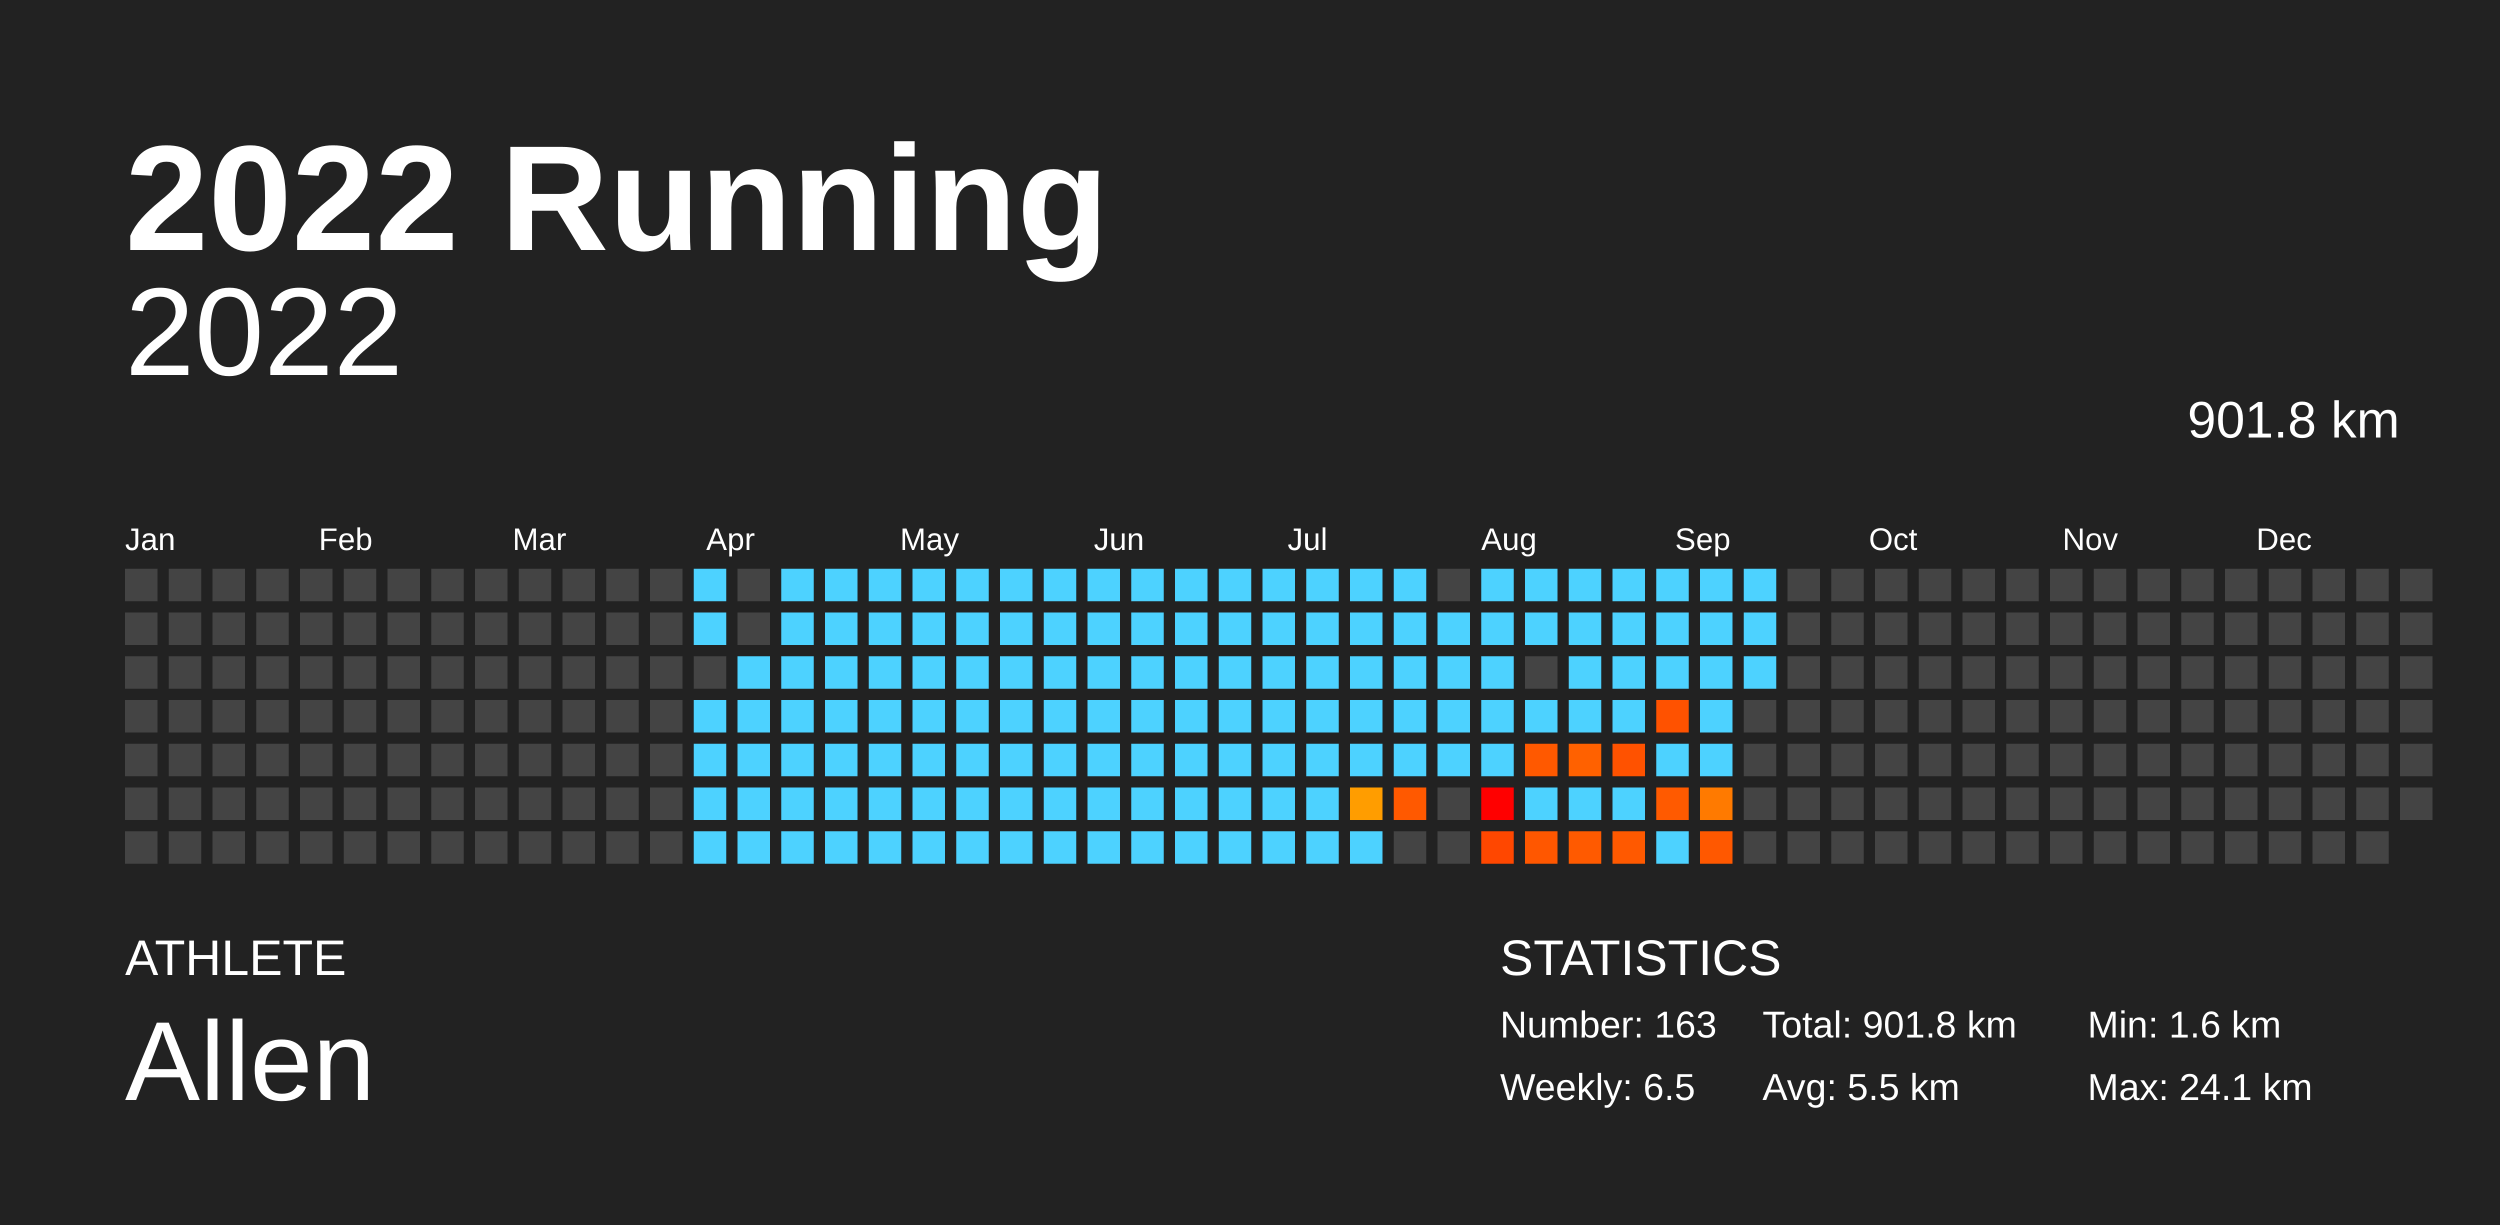
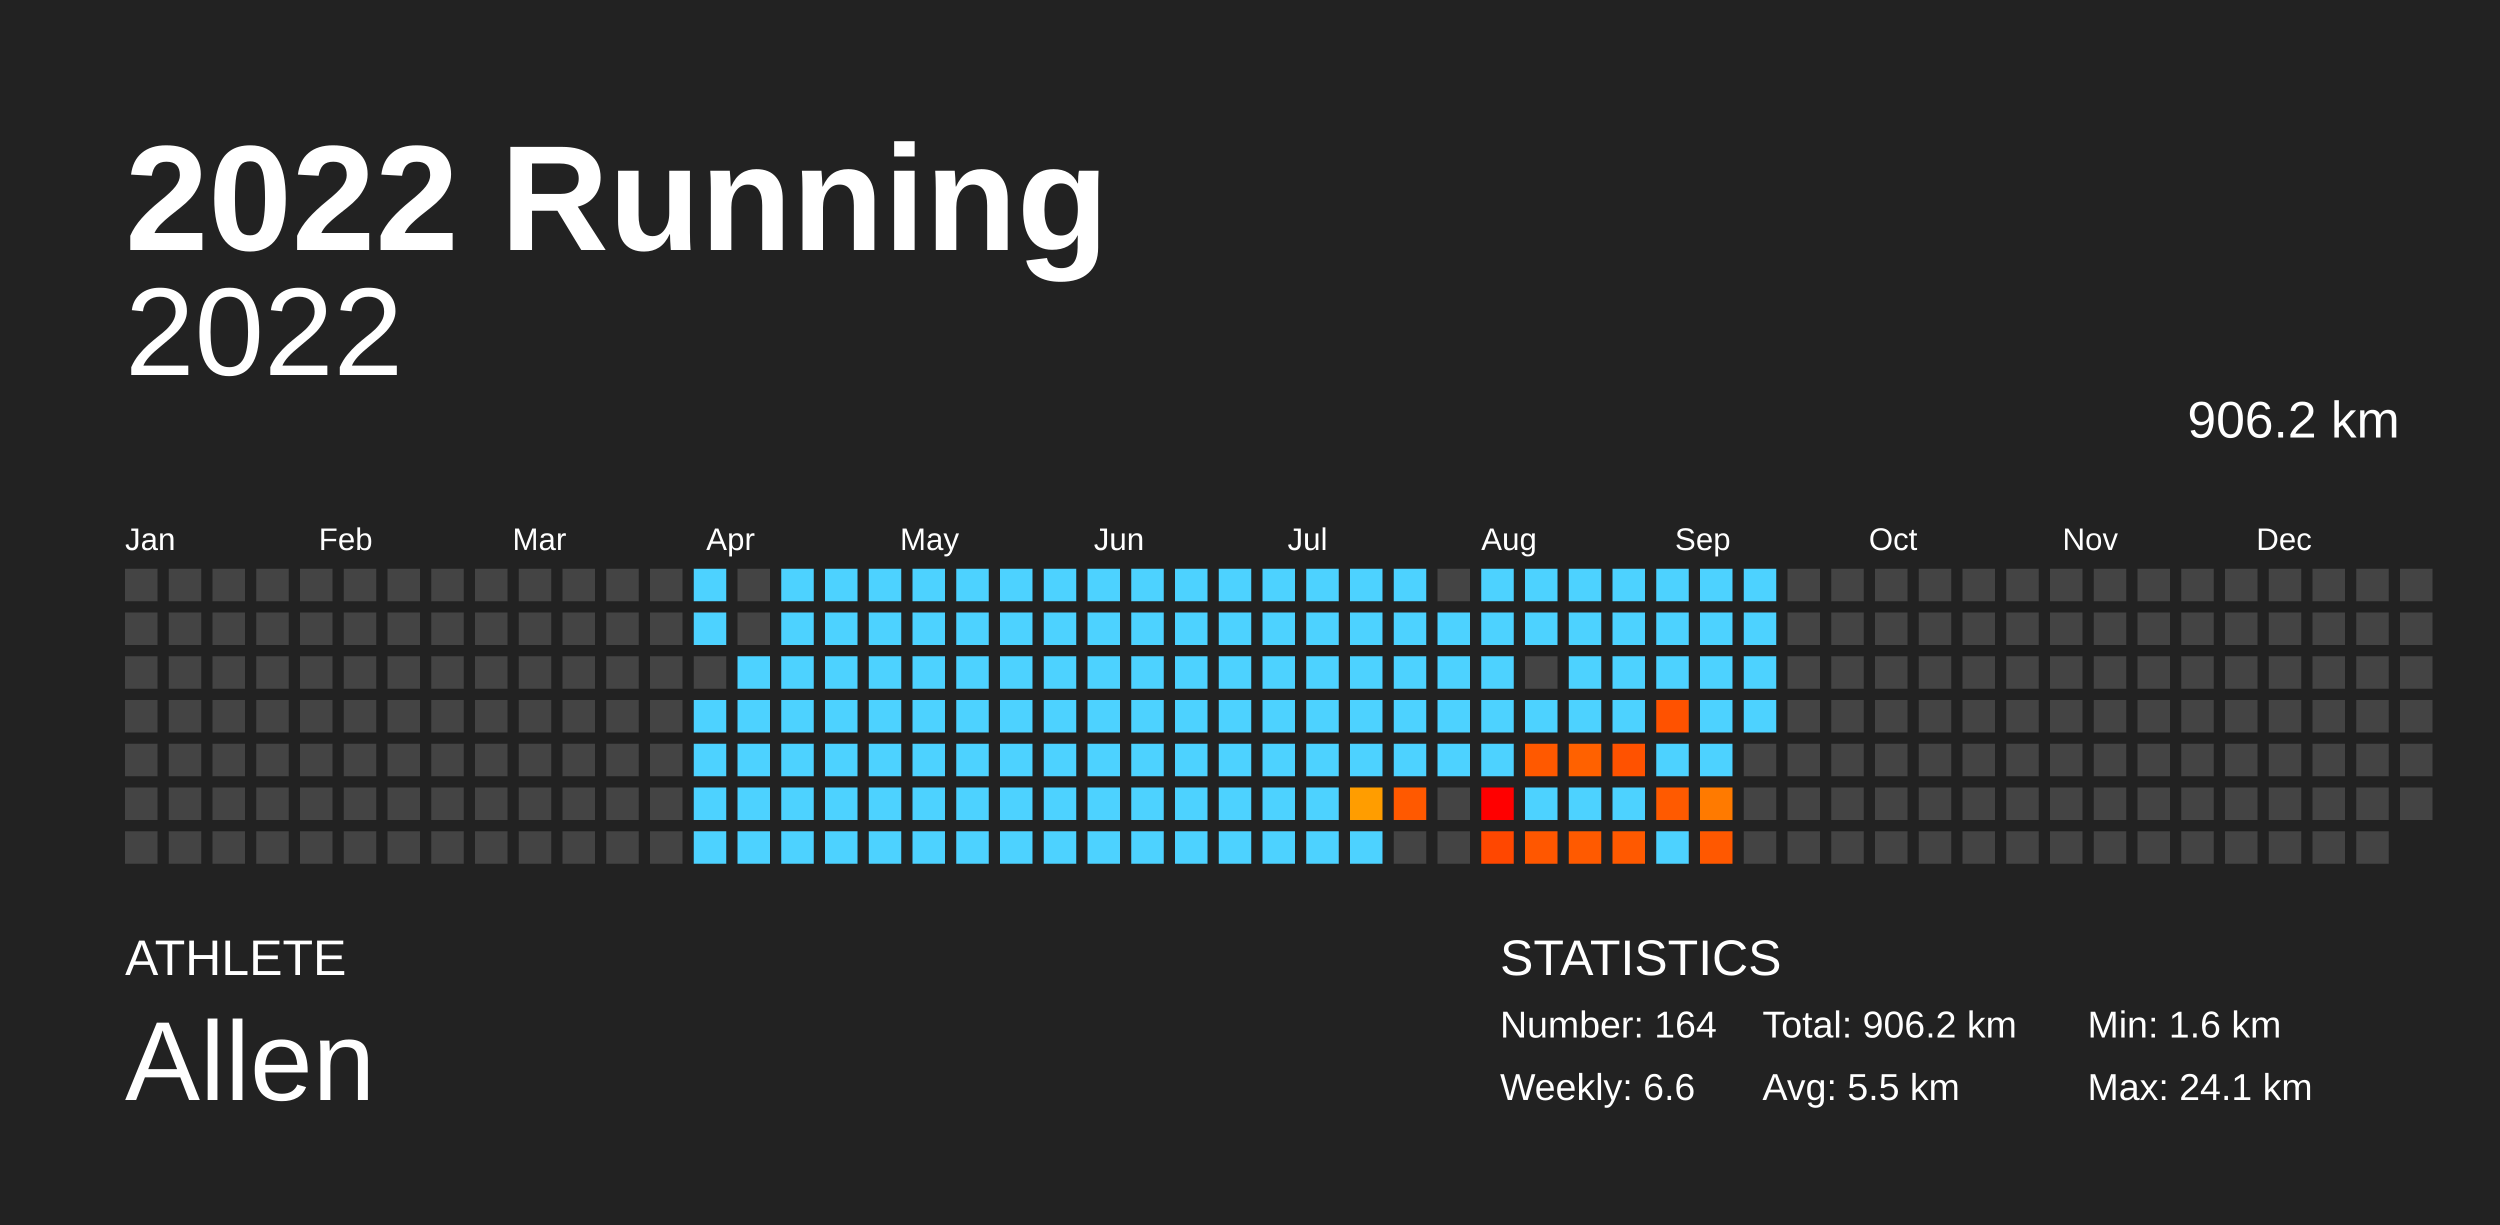
<svg xmlns="http://www.w3.org/2000/svg" baseProfile="full" height="98mm" version="1.1" viewBox="0,0,200,98" width="200mm">
  <defs />
  <rect fill="#222222" height="98" width="200" x="0" y="0" />
  <text fill="#FFFFFF" style="font-size:12px; font-family:Arial; font-weight:bold;" x="10" y="20">2022 Running</text>
  <text fill="#FFFFFF" style="font-size:4px; font-family:Arial" x="10" y="78">ATHLETE</text>
  <text fill="#FFFFFF" style="font-size:9px; font-family:Arial" x="10" y="88">Allen</text>
  <text fill="#FFFFFF" style="font-size:4px; font-family:Arial" x="120" y="78">STATISTICS</text>
-   <text fill="#FFFFFF" style="font-size:3px; font-family:Arial" x="120" y="83">Number: 163</text>
-   <text fill="#FFFFFF" style="font-size:3px; font-family:Arial" x="120" y="88">Weekly: 6.5</text>
-   <text fill="#FFFFFF" style="font-size:3px; font-family:Arial" x="141" y="83">Total: 901.8 km</text>
+   <text fill="#FFFFFF" style="font-size:3px; font-family:Arial" x="120" y="83">Number: 164</text>
+   <text fill="#FFFFFF" style="font-size:3px; font-family:Arial" x="120" y="88">Weekly: 6.6</text>
+   <text fill="#FFFFFF" style="font-size:3px; font-family:Arial" x="141" y="83">Total: 906.2 km</text>
  <text fill="#FFFFFF" style="font-size:3px; font-family:Arial" x="141" y="88">Avg: 5.5 km</text>
  <text fill="#FFFFFF" style="font-size:3px; font-family:Arial" x="167" y="83">Min: 1.6 km</text>
  <text fill="#FFFFFF" style="font-size:3px; font-family:Arial" x="167" y="88">Max: 24.1 km</text>
  <text alignment-baseline="hanging" fill="#FFFFFF" style="font-size:10.0px; font-family:Arial;" x="10" y="30">2022</text>
-   <text alignment-baseline="hanging" fill="#FFFFFF" style="font-size:4.125px; font-family:Arial;" x="175" y="35">901.8 km</text>
+   <text alignment-baseline="hanging" fill="#FFFFFF" style="font-size:4.125px; font-family:Arial;" x="175" y="35">906.2 km</text>
  <text fill="#FFFFFF" style="font-size:2.5px; font-family:Arial" x="10.0" y="44">Jan</text>
  <text fill="#FFFFFF" style="font-size:2.5px; font-family:Arial" x="25.5" y="44">Feb</text>
  <text fill="#FFFFFF" style="font-size:2.5px; font-family:Arial" x="41.0" y="44">Mar</text>
  <text fill="#FFFFFF" style="font-size:2.5px; font-family:Arial" x="56.5" y="44">Apr</text>
  <text fill="#FFFFFF" style="font-size:2.5px; font-family:Arial" x="72.0" y="44">May</text>
  <text fill="#FFFFFF" style="font-size:2.5px; font-family:Arial" x="87.5" y="44">Jun</text>
  <text fill="#FFFFFF" style="font-size:2.5px; font-family:Arial" x="103.0" y="44">Jul</text>
  <text fill="#FFFFFF" style="font-size:2.5px; font-family:Arial" x="118.5" y="44">Aug</text>
  <text fill="#FFFFFF" style="font-size:2.5px; font-family:Arial" x="134.0" y="44">Sep</text>
  <text fill="#FFFFFF" style="font-size:2.5px; font-family:Arial" x="149.5" y="44">Oct</text>
  <text fill="#FFFFFF" style="font-size:2.5px; font-family:Arial" x="165.0" y="44">Nov</text>
  <text fill="#FFFFFF" style="font-size:2.5px; font-family:Arial" x="180.5" y="44">Dec</text>
  <rect fill="#444444" height="2.6" width="2.6" x="10.0" y="45.5" />
  <rect fill="#444444" height="2.6" width="2.6" x="10.0" y="49.0" />
  <rect fill="#444444" height="2.6" width="2.6" x="10.0" y="52.5" />
  <rect fill="#444444" height="2.6" width="2.6" x="10.0" y="56.0" />
  <rect fill="#444444" height="2.6" width="2.6" x="10.0" y="59.5" />
  <rect fill="#444444" height="2.6" width="2.6" x="10.0" y="63.0" />
  <rect fill="#444444" height="2.6" width="2.6" x="10.0" y="66.5" />
  <rect fill="#444444" height="2.6" width="2.6" x="13.5" y="45.5" />
  <rect fill="#444444" height="2.6" width="2.6" x="13.5" y="49.0" />
  <rect fill="#444444" height="2.6" width="2.6" x="13.5" y="52.5" />
  <rect fill="#444444" height="2.6" width="2.6" x="13.5" y="56.0" />
  <rect fill="#444444" height="2.6" width="2.6" x="13.5" y="59.5" />
  <rect fill="#444444" height="2.6" width="2.6" x="13.5" y="63.0" />
  <rect fill="#444444" height="2.6" width="2.6" x="13.5" y="66.5" />
  <rect fill="#444444" height="2.6" width="2.6" x="17.0" y="45.5" />
  <rect fill="#444444" height="2.6" width="2.6" x="17.0" y="49.0" />
  <rect fill="#444444" height="2.6" width="2.6" x="17.0" y="52.5" />
  <rect fill="#444444" height="2.6" width="2.6" x="17.0" y="56.0" />
  <rect fill="#444444" height="2.6" width="2.6" x="17.0" y="59.5" />
  <rect fill="#444444" height="2.6" width="2.6" x="17.0" y="63.0" />
  <rect fill="#444444" height="2.6" width="2.6" x="17.0" y="66.5" />
  <rect fill="#444444" height="2.6" width="2.6" x="20.5" y="45.5" />
  <rect fill="#444444" height="2.6" width="2.6" x="20.5" y="49.0" />
  <rect fill="#444444" height="2.6" width="2.6" x="20.5" y="52.5" />
  <rect fill="#444444" height="2.6" width="2.6" x="20.5" y="56.0" />
  <rect fill="#444444" height="2.6" width="2.6" x="20.5" y="59.5" />
  <rect fill="#444444" height="2.6" width="2.6" x="20.5" y="63.0" />
  <rect fill="#444444" height="2.6" width="2.6" x="20.5" y="66.5" />
  <rect fill="#444444" height="2.6" width="2.6" x="24.0" y="45.5" />
  <rect fill="#444444" height="2.6" width="2.6" x="24.0" y="49.0" />
  <rect fill="#444444" height="2.6" width="2.6" x="24.0" y="52.5" />
  <rect fill="#444444" height="2.6" width="2.6" x="24.0" y="56.0" />
  <rect fill="#444444" height="2.6" width="2.6" x="24.0" y="59.5" />
  <rect fill="#444444" height="2.6" width="2.6" x="24.0" y="63.0" />
  <rect fill="#444444" height="2.6" width="2.6" x="24.0" y="66.5" />
  <rect fill="#444444" height="2.6" width="2.6" x="27.5" y="45.5" />
  <rect fill="#444444" height="2.6" width="2.6" x="27.5" y="49.0" />
  <rect fill="#444444" height="2.6" width="2.6" x="27.5" y="52.5" />
  <rect fill="#444444" height="2.6" width="2.6" x="27.5" y="56.0" />
  <rect fill="#444444" height="2.6" width="2.6" x="27.5" y="59.5" />
  <rect fill="#444444" height="2.6" width="2.6" x="27.5" y="63.0" />
  <rect fill="#444444" height="2.6" width="2.6" x="27.5" y="66.5" />
  <rect fill="#444444" height="2.6" width="2.6" x="31.0" y="45.5" />
  <rect fill="#444444" height="2.6" width="2.6" x="31.0" y="49.0" />
  <rect fill="#444444" height="2.6" width="2.6" x="31.0" y="52.5" />
  <rect fill="#444444" height="2.6" width="2.6" x="31.0" y="56.0" />
  <rect fill="#444444" height="2.6" width="2.6" x="31.0" y="59.5" />
  <rect fill="#444444" height="2.6" width="2.6" x="31.0" y="63.0" />
  <rect fill="#444444" height="2.6" width="2.6" x="31.0" y="66.5" />
  <rect fill="#444444" height="2.6" width="2.6" x="34.5" y="45.5" />
  <rect fill="#444444" height="2.6" width="2.6" x="34.5" y="49.0" />
  <rect fill="#444444" height="2.6" width="2.6" x="34.5" y="52.5" />
  <rect fill="#444444" height="2.6" width="2.6" x="34.5" y="56.0" />
  <rect fill="#444444" height="2.6" width="2.6" x="34.5" y="59.5" />
  <rect fill="#444444" height="2.6" width="2.6" x="34.5" y="63.0" />
  <rect fill="#444444" height="2.6" width="2.6" x="34.5" y="66.5" />
  <rect fill="#444444" height="2.6" width="2.6" x="38.0" y="45.5" />
  <rect fill="#444444" height="2.6" width="2.6" x="38.0" y="49.0" />
  <rect fill="#444444" height="2.6" width="2.6" x="38.0" y="52.5" />
  <rect fill="#444444" height="2.6" width="2.6" x="38.0" y="56.0" />
  <rect fill="#444444" height="2.6" width="2.6" x="38.0" y="59.5" />
  <rect fill="#444444" height="2.6" width="2.6" x="38.0" y="63.0" />
  <rect fill="#444444" height="2.6" width="2.6" x="38.0" y="66.5" />
  <rect fill="#444444" height="2.6" width="2.6" x="41.5" y="45.5" />
  <rect fill="#444444" height="2.6" width="2.6" x="41.5" y="49.0" />
  <rect fill="#444444" height="2.6" width="2.6" x="41.5" y="52.5" />
  <rect fill="#444444" height="2.6" width="2.6" x="41.5" y="56.0" />
  <rect fill="#444444" height="2.6" width="2.6" x="41.5" y="59.5" />
  <rect fill="#444444" height="2.6" width="2.6" x="41.5" y="63.0" />
  <rect fill="#444444" height="2.6" width="2.6" x="41.5" y="66.5" />
  <rect fill="#444444" height="2.6" width="2.6" x="45.0" y="45.5" />
  <rect fill="#444444" height="2.6" width="2.6" x="45.0" y="49.0" />
  <rect fill="#444444" height="2.6" width="2.6" x="45.0" y="52.5" />
  <rect fill="#444444" height="2.6" width="2.6" x="45.0" y="56.0" />
  <rect fill="#444444" height="2.6" width="2.6" x="45.0" y="59.5" />
  <rect fill="#444444" height="2.6" width="2.6" x="45.0" y="63.0" />
  <rect fill="#444444" height="2.6" width="2.6" x="45.0" y="66.5" />
  <rect fill="#444444" height="2.6" width="2.6" x="48.5" y="45.5" />
  <rect fill="#444444" height="2.6" width="2.6" x="48.5" y="49.0" />
  <rect fill="#444444" height="2.6" width="2.6" x="48.5" y="52.5" />
  <rect fill="#444444" height="2.6" width="2.6" x="48.5" y="56.0" />
  <rect fill="#444444" height="2.6" width="2.6" x="48.5" y="59.5" />
  <rect fill="#444444" height="2.6" width="2.6" x="48.5" y="63.0" />
  <rect fill="#444444" height="2.6" width="2.6" x="48.5" y="66.5" />
  <rect fill="#444444" height="2.6" width="2.6" x="52.0" y="45.5" />
  <rect fill="#444444" height="2.6" width="2.6" x="52.0" y="49.0" />
  <rect fill="#444444" height="2.6" width="2.6" x="52.0" y="52.5" />
  <rect fill="#444444" height="2.6" width="2.6" x="52.0" y="56.0" />
  <rect fill="#444444" height="2.6" width="2.6" x="52.0" y="59.5" />
  <rect fill="#444444" height="2.6" width="2.6" x="52.0" y="63.0" />
  <rect fill="#444444" height="2.6" width="2.6" x="52.0" y="66.5" />
  <rect fill="#4dd2ff" height="2.6" width="2.6" x="55.5" y="45.5" />
  <rect fill="#4dd2ff" height="2.6" width="2.6" x="55.5" y="49.0" />
  <rect fill="#444444" height="2.6" width="2.6" x="55.5" y="52.5" />
  <rect fill="#4dd2ff" height="2.6" width="2.6" x="55.5" y="56.0" />
  <rect fill="#4dd2ff" height="2.6" width="2.6" x="55.5" y="59.5" />
  <rect fill="#4dd2ff" height="2.6" width="2.6" x="55.5" y="63.0" />
  <rect fill="#4dd2ff" height="2.6" width="2.6" x="55.5" y="66.5" />
  <rect fill="#444444" height="2.6" width="2.6" x="59.0" y="45.5" />
  <rect fill="#444444" height="2.6" width="2.6" x="59.0" y="49.0" />
  <rect fill="#4dd2ff" height="2.6" width="2.6" x="59.0" y="52.5" />
  <rect fill="#4dd2ff" height="2.6" width="2.6" x="59.0" y="56.0" />
  <rect fill="#4dd2ff" height="2.6" width="2.6" x="59.0" y="59.5" />
  <rect fill="#4dd2ff" height="2.6" width="2.6" x="59.0" y="63.0" />
  <rect fill="#4dd2ff" height="2.6" width="2.6" x="59.0" y="66.5" />
  <rect fill="#4dd2ff" height="2.6" width="2.6" x="62.5" y="45.5" />
  <rect fill="#4dd2ff" height="2.6" width="2.6" x="62.5" y="49.0" />
  <rect fill="#4dd2ff" height="2.6" width="2.6" x="62.5" y="52.5" />
  <rect fill="#4dd2ff" height="2.6" width="2.6" x="62.5" y="56.0" />
  <rect fill="#4dd2ff" height="2.6" width="2.6" x="62.5" y="59.5" />
  <rect fill="#4dd2ff" height="2.6" width="2.6" x="62.5" y="63.0" />
  <rect fill="#4dd2ff" height="2.6" width="2.6" x="62.5" y="66.5" />
  <rect fill="#4dd2ff" height="2.6" width="2.6" x="66.0" y="45.5" />
  <rect fill="#4dd2ff" height="2.6" width="2.6" x="66.0" y="49.0" />
  <rect fill="#4dd2ff" height="2.6" width="2.6" x="66.0" y="52.5" />
  <rect fill="#4dd2ff" height="2.6" width="2.6" x="66.0" y="56.0" />
  <rect fill="#4dd2ff" height="2.6" width="2.6" x="66.0" y="59.5" />
  <rect fill="#4dd2ff" height="2.6" width="2.6" x="66.0" y="63.0" />
  <rect fill="#4dd2ff" height="2.6" width="2.6" x="66.0" y="66.5" />
  <rect fill="#4dd2ff" height="2.6" width="2.6" x="69.5" y="45.5" />
  <rect fill="#4dd2ff" height="2.6" width="2.6" x="69.5" y="49.0" />
  <rect fill="#4dd2ff" height="2.6" width="2.6" x="69.5" y="52.5" />
  <rect fill="#4dd2ff" height="2.6" width="2.6" x="69.5" y="56.0" />
  <rect fill="#4dd2ff" height="2.6" width="2.6" x="69.5" y="59.5" />
  <rect fill="#4dd2ff" height="2.6" width="2.6" x="69.5" y="63.0" />
  <rect fill="#4dd2ff" height="2.6" width="2.6" x="69.5" y="66.5" />
  <rect fill="#4dd2ff" height="2.6" width="2.6" x="73.0" y="45.5" />
  <rect fill="#4dd2ff" height="2.6" width="2.6" x="73.0" y="49.0" />
  <rect fill="#4dd2ff" height="2.6" width="2.6" x="73.0" y="52.5" />
  <rect fill="#4dd2ff" height="2.6" width="2.6" x="73.0" y="56.0" />
  <rect fill="#4dd2ff" height="2.6" width="2.6" x="73.0" y="59.5" />
  <rect fill="#4dd2ff" height="2.6" width="2.6" x="73.0" y="63.0" />
  <rect fill="#4dd2ff" height="2.6" width="2.6" x="73.0" y="66.5" />
  <rect fill="#4dd2ff" height="2.6" width="2.6" x="76.5" y="45.5" />
  <rect fill="#4dd2ff" height="2.6" width="2.6" x="76.5" y="49.0" />
  <rect fill="#4dd2ff" height="2.6" width="2.6" x="76.5" y="52.5" />
  <rect fill="#4dd2ff" height="2.6" width="2.6" x="76.5" y="56.0" />
  <rect fill="#4dd2ff" height="2.6" width="2.6" x="76.5" y="59.5" />
  <rect fill="#4dd2ff" height="2.6" width="2.6" x="76.5" y="63.0" />
  <rect fill="#4dd2ff" height="2.6" width="2.6" x="76.5" y="66.5" />
  <rect fill="#4dd2ff" height="2.6" width="2.6" x="80.0" y="45.5" />
  <rect fill="#4dd2ff" height="2.6" width="2.6" x="80.0" y="49.0" />
  <rect fill="#4dd2ff" height="2.6" width="2.6" x="80.0" y="52.5" />
  <rect fill="#4dd2ff" height="2.6" width="2.6" x="80.0" y="56.0" />
  <rect fill="#4dd2ff" height="2.6" width="2.6" x="80.0" y="59.5" />
  <rect fill="#4dd2ff" height="2.6" width="2.6" x="80.0" y="63.0" />
  <rect fill="#4dd2ff" height="2.6" width="2.6" x="80.0" y="66.5" />
  <rect fill="#4dd2ff" height="2.6" width="2.6" x="83.5" y="45.5" />
  <rect fill="#4dd2ff" height="2.6" width="2.6" x="83.5" y="49.0" />
  <rect fill="#4dd2ff" height="2.6" width="2.6" x="83.5" y="52.5" />
  <rect fill="#4dd2ff" height="2.6" width="2.6" x="83.5" y="56.0" />
  <rect fill="#4dd2ff" height="2.6" width="2.6" x="83.5" y="59.5" />
  <rect fill="#4dd2ff" height="2.6" width="2.6" x="83.5" y="63.0" />
  <rect fill="#4dd2ff" height="2.6" width="2.6" x="83.5" y="66.5" />
  <rect fill="#4dd2ff" height="2.6" width="2.6" x="87.0" y="45.5" />
  <rect fill="#4dd2ff" height="2.6" width="2.6" x="87.0" y="49.0" />
  <rect fill="#4dd2ff" height="2.6" width="2.6" x="87.0" y="52.5" />
  <rect fill="#4dd2ff" height="2.6" width="2.6" x="87.0" y="56.0" />
  <rect fill="#4dd2ff" height="2.6" width="2.6" x="87.0" y="59.5" />
  <rect fill="#4dd2ff" height="2.6" width="2.6" x="87.0" y="63.0" />
  <rect fill="#4dd2ff" height="2.6" width="2.6" x="87.0" y="66.5" />
  <rect fill="#4dd2ff" height="2.6" width="2.6" x="90.5" y="45.5" />
  <rect fill="#4dd2ff" height="2.6" width="2.6" x="90.5" y="49.0" />
  <rect fill="#4dd2ff" height="2.6" width="2.6" x="90.5" y="52.5" />
  <rect fill="#4dd2ff" height="2.6" width="2.6" x="90.5" y="56.0" />
  <rect fill="#4dd2ff" height="2.6" width="2.6" x="90.5" y="59.5" />
  <rect fill="#4dd2ff" height="2.6" width="2.6" x="90.5" y="63.0" />
  <rect fill="#4dd2ff" height="2.6" width="2.6" x="90.5" y="66.5" />
  <rect fill="#4dd2ff" height="2.6" width="2.6" x="94.0" y="45.5" />
  <rect fill="#4dd2ff" height="2.6" width="2.6" x="94.0" y="49.0" />
  <rect fill="#4dd2ff" height="2.6" width="2.6" x="94.0" y="52.5" />
  <rect fill="#4dd2ff" height="2.6" width="2.6" x="94.0" y="56.0" />
  <rect fill="#4dd2ff" height="2.6" width="2.6" x="94.0" y="59.5" />
  <rect fill="#4dd2ff" height="2.6" width="2.6" x="94.0" y="63.0" />
  <rect fill="#4dd2ff" height="2.6" width="2.6" x="94.0" y="66.5" />
  <rect fill="#4dd2ff" height="2.6" width="2.6" x="97.5" y="45.5" />
  <rect fill="#4dd2ff" height="2.6" width="2.6" x="97.5" y="49.0" />
  <rect fill="#4dd2ff" height="2.6" width="2.6" x="97.5" y="52.5" />
  <rect fill="#4dd2ff" height="2.6" width="2.6" x="97.5" y="56.0" />
  <rect fill="#4dd2ff" height="2.6" width="2.6" x="97.5" y="59.5" />
  <rect fill="#4dd2ff" height="2.6" width="2.6" x="97.5" y="63.0" />
  <rect fill="#4dd2ff" height="2.6" width="2.6" x="97.5" y="66.5" />
  <rect fill="#4dd2ff" height="2.6" width="2.6" x="101.0" y="45.5" />
  <rect fill="#4dd2ff" height="2.6" width="2.6" x="101.0" y="49.0" />
  <rect fill="#4dd2ff" height="2.6" width="2.6" x="101.0" y="52.5" />
  <rect fill="#4dd2ff" height="2.6" width="2.6" x="101.0" y="56.0" />
  <rect fill="#4dd2ff" height="2.6" width="2.6" x="101.0" y="59.5" />
  <rect fill="#4dd2ff" height="2.6" width="2.6" x="101.0" y="63.0" />
  <rect fill="#4dd2ff" height="2.6" width="2.6" x="101.0" y="66.5" />
  <rect fill="#4dd2ff" height="2.6" width="2.6" x="104.5" y="45.5" />
  <rect fill="#4dd2ff" height="2.6" width="2.6" x="104.5" y="49.0" />
  <rect fill="#4dd2ff" height="2.6" width="2.6" x="104.5" y="52.5" />
  <rect fill="#4dd2ff" height="2.6" width="2.6" x="104.5" y="56.0" />
  <rect fill="#4dd2ff" height="2.6" width="2.6" x="104.5" y="59.5" />
  <rect fill="#4dd2ff" height="2.6" width="2.6" x="104.5" y="63.0" />
  <rect fill="#4dd2ff" height="2.6" width="2.6" x="104.5" y="66.5" />
  <rect fill="#4dd2ff" height="2.6" width="2.6" x="108.0" y="45.5" />
  <rect fill="#4dd2ff" height="2.6" width="2.6" x="108.0" y="49.0" />
  <rect fill="#4dd2ff" height="2.6" width="2.6" x="108.0" y="52.5" />
  <rect fill="#4dd2ff" height="2.6" width="2.6" x="108.0" y="56.0" />
  <rect fill="#4dd2ff" height="2.6" width="2.6" x="108.0" y="59.5" />
  <rect fill="#ff9d00" height="2.6" width="2.6" x="108.0" y="63.0" />
  <rect fill="#4dd2ff" height="2.6" width="2.6" x="108.0" y="66.5" />
  <rect fill="#4dd2ff" height="2.6" width="2.6" x="111.5" y="45.5" />
  <rect fill="#4dd2ff" height="2.6" width="2.6" x="111.5" y="49.0" />
  <rect fill="#4dd2ff" height="2.6" width="2.6" x="111.5" y="52.5" />
  <rect fill="#4dd2ff" height="2.6" width="2.6" x="111.5" y="56.0" />
  <rect fill="#4dd2ff" height="2.6" width="2.6" x="111.5" y="59.5" />
  <rect fill="#ff5900" height="2.6" width="2.6" x="111.5" y="63.0" />
  <rect fill="#444444" height="2.6" width="2.6" x="111.5" y="66.5" />
  <rect fill="#444444" height="2.6" width="2.6" x="115.0" y="45.5" />
  <rect fill="#4dd2ff" height="2.6" width="2.6" x="115.0" y="49.0" />
  <rect fill="#4dd2ff" height="2.6" width="2.6" x="115.0" y="52.5" />
  <rect fill="#4dd2ff" height="2.6" width="2.6" x="115.0" y="56.0" />
  <rect fill="#4dd2ff" height="2.6" width="2.6" x="115.0" y="59.5" />
  <rect fill="#444444" height="2.6" width="2.6" x="115.0" y="63.0" />
  <rect fill="#444444" height="2.6" width="2.6" x="115.0" y="66.5" />
  <rect fill="#4dd2ff" height="2.6" width="2.6" x="118.5" y="45.5" />
  <rect fill="#4dd2ff" height="2.6" width="2.6" x="118.5" y="49.0" />
  <rect fill="#4dd2ff" height="2.6" width="2.6" x="118.5" y="52.5" />
  <rect fill="#4dd2ff" height="2.6" width="2.6" x="118.5" y="56.0" />
  <rect fill="#4dd2ff" height="2.6" width="2.6" x="118.5" y="59.5" />
  <rect fill="red" height="2.6" width="2.6" x="118.5" y="63.0" />
  <rect fill="#ff4700" height="2.6" width="2.6" x="118.5" y="66.5" />
  <rect fill="#4dd2ff" height="2.6" width="2.6" x="122.0" y="45.5" />
  <rect fill="#4dd2ff" height="2.6" width="2.6" x="122.0" y="49.0" />
  <rect fill="#444444" height="2.6" width="2.6" x="122.0" y="52.5" />
  <rect fill="#4dd2ff" height="2.6" width="2.6" x="122.0" y="56.0" />
  <rect fill="#ff5900" height="2.6" width="2.6" x="122.0" y="59.5" />
  <rect fill="#4dd2ff" height="2.6" width="2.6" x="122.0" y="63.0" />
  <rect fill="#ff5700" height="2.6" width="2.6" x="122.0" y="66.5" />
  <rect fill="#4dd2ff" height="2.6" width="2.6" x="125.5" y="45.5" />
  <rect fill="#4dd2ff" height="2.6" width="2.6" x="125.5" y="49.0" />
  <rect fill="#4dd2ff" height="2.6" width="2.6" x="125.5" y="52.5" />
  <rect fill="#4dd2ff" height="2.6" width="2.6" x="125.5" y="56.0" />
  <rect fill="#ff6100" height="2.6" width="2.6" x="125.5" y="59.5" />
  <rect fill="#4dd2ff" height="2.6" width="2.6" x="125.5" y="63.0" />
  <rect fill="#ff5a00" height="2.6" width="2.6" x="125.5" y="66.5" />
  <rect fill="#4dd2ff" height="2.6" width="2.6" x="129.0" y="45.5" />
  <rect fill="#4dd2ff" height="2.6" width="2.6" x="129.0" y="49.0" />
  <rect fill="#4dd2ff" height="2.6" width="2.6" x="129.0" y="52.5" />
  <rect fill="#4dd2ff" height="2.6" width="2.6" x="129.0" y="56.0" />
  <rect fill="#ff5200" height="2.6" width="2.6" x="129.0" y="59.5" />
  <rect fill="#4dd2ff" height="2.6" width="2.6" x="129.0" y="63.0" />
  <rect fill="#ff5900" height="2.6" width="2.6" x="129.0" y="66.5" />
  <rect fill="#4dd2ff" height="2.6" width="2.6" x="132.5" y="45.5" />
  <rect fill="#4dd2ff" height="2.6" width="2.6" x="132.5" y="49.0" />
  <rect fill="#4dd2ff" height="2.6" width="2.6" x="132.5" y="52.5" />
  <rect fill="#ff5200" height="2.6" width="2.6" x="132.5" y="56.0" />
  <rect fill="#4dd2ff" height="2.6" width="2.6" x="132.5" y="59.5" />
  <rect fill="#ff5a00" height="2.6" width="2.6" x="132.5" y="63.0" />
  <rect fill="#4dd2ff" height="2.6" width="2.6" x="132.5" y="66.5" />
  <rect fill="#4dd2ff" height="2.6" width="2.6" x="136.0" y="45.5" />
  <rect fill="#4dd2ff" height="2.6" width="2.6" x="136.0" y="49.0" />
  <rect fill="#4dd2ff" height="2.6" width="2.6" x="136.0" y="52.5" />
  <rect fill="#4dd2ff" height="2.6" width="2.6" x="136.0" y="56.0" />
  <rect fill="#4dd2ff" height="2.6" width="2.6" x="136.0" y="59.5" />
  <rect fill="#ff7a00" height="2.6" width="2.6" x="136.0" y="63.0" />
  <rect fill="#ff5800" height="2.6" width="2.6" x="136.0" y="66.5" />
  <rect fill="#4dd2ff" height="2.6" width="2.6" x="139.5" y="45.5" />
  <rect fill="#4dd2ff" height="2.6" width="2.6" x="139.5" y="49.0" />
  <rect fill="#4dd2ff" height="2.6" width="2.6" x="139.5" y="52.5" />
-   <rect fill="#444444" height="2.6" width="2.6" x="139.5" y="56.0" />
+   <rect fill="#4dd2ff" height="2.6" width="2.6" x="139.5" y="56.0" />
  <rect fill="#444444" height="2.6" width="2.6" x="139.5" y="59.5" />
  <rect fill="#444444" height="2.6" width="2.6" x="139.5" y="63.0" />
  <rect fill="#444444" height="2.6" width="2.6" x="139.5" y="66.5" />
  <rect fill="#444444" height="2.6" width="2.6" x="143.0" y="45.5" />
  <rect fill="#444444" height="2.6" width="2.6" x="143.0" y="49.0" />
  <rect fill="#444444" height="2.6" width="2.6" x="143.0" y="52.5" />
  <rect fill="#444444" height="2.6" width="2.6" x="143.0" y="56.0" />
  <rect fill="#444444" height="2.6" width="2.6" x="143.0" y="59.5" />
  <rect fill="#444444" height="2.6" width="2.6" x="143.0" y="63.0" />
  <rect fill="#444444" height="2.6" width="2.6" x="143.0" y="66.5" />
  <rect fill="#444444" height="2.6" width="2.6" x="146.5" y="45.5" />
  <rect fill="#444444" height="2.6" width="2.6" x="146.5" y="49.0" />
  <rect fill="#444444" height="2.6" width="2.6" x="146.5" y="52.5" />
  <rect fill="#444444" height="2.6" width="2.6" x="146.5" y="56.0" />
  <rect fill="#444444" height="2.6" width="2.6" x="146.5" y="59.5" />
  <rect fill="#444444" height="2.6" width="2.6" x="146.5" y="63.0" />
  <rect fill="#444444" height="2.6" width="2.6" x="146.5" y="66.5" />
  <rect fill="#444444" height="2.6" width="2.6" x="150.0" y="45.5" />
  <rect fill="#444444" height="2.6" width="2.6" x="150.0" y="49.0" />
  <rect fill="#444444" height="2.6" width="2.6" x="150.0" y="52.5" />
  <rect fill="#444444" height="2.6" width="2.6" x="150.0" y="56.0" />
  <rect fill="#444444" height="2.6" width="2.6" x="150.0" y="59.5" />
  <rect fill="#444444" height="2.6" width="2.6" x="150.0" y="63.0" />
  <rect fill="#444444" height="2.6" width="2.6" x="150.0" y="66.5" />
  <rect fill="#444444" height="2.6" width="2.6" x="153.5" y="45.5" />
  <rect fill="#444444" height="2.6" width="2.6" x="153.5" y="49.0" />
  <rect fill="#444444" height="2.6" width="2.6" x="153.5" y="52.5" />
  <rect fill="#444444" height="2.6" width="2.6" x="153.5" y="56.0" />
  <rect fill="#444444" height="2.6" width="2.6" x="153.5" y="59.5" />
  <rect fill="#444444" height="2.6" width="2.6" x="153.5" y="63.0" />
  <rect fill="#444444" height="2.6" width="2.6" x="153.5" y="66.5" />
  <rect fill="#444444" height="2.6" width="2.6" x="157.0" y="45.5" />
  <rect fill="#444444" height="2.6" width="2.6" x="157.0" y="49.0" />
  <rect fill="#444444" height="2.6" width="2.6" x="157.0" y="52.5" />
  <rect fill="#444444" height="2.6" width="2.6" x="157.0" y="56.0" />
  <rect fill="#444444" height="2.6" width="2.6" x="157.0" y="59.5" />
  <rect fill="#444444" height="2.6" width="2.6" x="157.0" y="63.0" />
  <rect fill="#444444" height="2.6" width="2.6" x="157.0" y="66.5" />
  <rect fill="#444444" height="2.6" width="2.6" x="160.5" y="45.5" />
  <rect fill="#444444" height="2.6" width="2.6" x="160.5" y="49.0" />
  <rect fill="#444444" height="2.6" width="2.6" x="160.5" y="52.5" />
  <rect fill="#444444" height="2.6" width="2.6" x="160.5" y="56.0" />
  <rect fill="#444444" height="2.6" width="2.6" x="160.5" y="59.5" />
  <rect fill="#444444" height="2.6" width="2.6" x="160.5" y="63.0" />
  <rect fill="#444444" height="2.6" width="2.6" x="160.5" y="66.5" />
  <rect fill="#444444" height="2.6" width="2.6" x="164.0" y="45.5" />
  <rect fill="#444444" height="2.6" width="2.6" x="164.0" y="49.0" />
  <rect fill="#444444" height="2.6" width="2.6" x="164.0" y="52.5" />
  <rect fill="#444444" height="2.6" width="2.6" x="164.0" y="56.0" />
  <rect fill="#444444" height="2.6" width="2.6" x="164.0" y="59.5" />
  <rect fill="#444444" height="2.6" width="2.6" x="164.0" y="63.0" />
  <rect fill="#444444" height="2.6" width="2.6" x="164.0" y="66.5" />
  <rect fill="#444444" height="2.6" width="2.6" x="167.5" y="45.5" />
  <rect fill="#444444" height="2.6" width="2.6" x="167.5" y="49.0" />
  <rect fill="#444444" height="2.6" width="2.6" x="167.5" y="52.5" />
  <rect fill="#444444" height="2.6" width="2.6" x="167.5" y="56.0" />
  <rect fill="#444444" height="2.6" width="2.6" x="167.5" y="59.5" />
  <rect fill="#444444" height="2.6" width="2.6" x="167.5" y="63.0" />
  <rect fill="#444444" height="2.6" width="2.6" x="167.5" y="66.5" />
  <rect fill="#444444" height="2.6" width="2.6" x="171.0" y="45.5" />
  <rect fill="#444444" height="2.6" width="2.6" x="171.0" y="49.0" />
  <rect fill="#444444" height="2.6" width="2.6" x="171.0" y="52.5" />
  <rect fill="#444444" height="2.6" width="2.6" x="171.0" y="56.0" />
  <rect fill="#444444" height="2.6" width="2.6" x="171.0" y="59.5" />
  <rect fill="#444444" height="2.6" width="2.6" x="171.0" y="63.0" />
  <rect fill="#444444" height="2.6" width="2.6" x="171.0" y="66.5" />
  <rect fill="#444444" height="2.6" width="2.6" x="174.5" y="45.5" />
  <rect fill="#444444" height="2.6" width="2.6" x="174.5" y="49.0" />
  <rect fill="#444444" height="2.6" width="2.6" x="174.5" y="52.5" />
  <rect fill="#444444" height="2.6" width="2.6" x="174.5" y="56.0" />
  <rect fill="#444444" height="2.6" width="2.6" x="174.5" y="59.5" />
  <rect fill="#444444" height="2.6" width="2.6" x="174.5" y="63.0" />
  <rect fill="#444444" height="2.6" width="2.6" x="174.5" y="66.5" />
  <rect fill="#444444" height="2.6" width="2.6" x="178.0" y="45.5" />
  <rect fill="#444444" height="2.6" width="2.6" x="178.0" y="49.0" />
  <rect fill="#444444" height="2.6" width="2.6" x="178.0" y="52.5" />
  <rect fill="#444444" height="2.6" width="2.6" x="178.0" y="56.0" />
  <rect fill="#444444" height="2.6" width="2.6" x="178.0" y="59.5" />
  <rect fill="#444444" height="2.6" width="2.6" x="178.0" y="63.0" />
  <rect fill="#444444" height="2.6" width="2.6" x="178.0" y="66.5" />
  <rect fill="#444444" height="2.6" width="2.6" x="181.5" y="45.5" />
  <rect fill="#444444" height="2.6" width="2.6" x="181.5" y="49.0" />
  <rect fill="#444444" height="2.6" width="2.6" x="181.5" y="52.5" />
  <rect fill="#444444" height="2.6" width="2.6" x="181.5" y="56.0" />
  <rect fill="#444444" height="2.6" width="2.6" x="181.5" y="59.5" />
  <rect fill="#444444" height="2.6" width="2.6" x="181.5" y="63.0" />
  <rect fill="#444444" height="2.6" width="2.6" x="181.5" y="66.5" />
  <rect fill="#444444" height="2.6" width="2.6" x="185.0" y="45.5" />
  <rect fill="#444444" height="2.6" width="2.6" x="185.0" y="49.0" />
  <rect fill="#444444" height="2.6" width="2.6" x="185.0" y="52.5" />
  <rect fill="#444444" height="2.6" width="2.6" x="185.0" y="56.0" />
  <rect fill="#444444" height="2.6" width="2.6" x="185.0" y="59.5" />
  <rect fill="#444444" height="2.6" width="2.6" x="185.0" y="63.0" />
  <rect fill="#444444" height="2.6" width="2.6" x="185.0" y="66.5" />
  <rect fill="#444444" height="2.6" width="2.6" x="188.5" y="45.5" />
  <rect fill="#444444" height="2.6" width="2.6" x="188.5" y="49.0" />
  <rect fill="#444444" height="2.6" width="2.6" x="188.5" y="52.5" />
  <rect fill="#444444" height="2.6" width="2.6" x="188.5" y="56.0" />
  <rect fill="#444444" height="2.6" width="2.6" x="188.5" y="59.5" />
  <rect fill="#444444" height="2.6" width="2.6" x="188.5" y="63.0" />
  <rect fill="#444444" height="2.6" width="2.6" x="188.5" y="66.5" />
  <rect fill="#444444" height="2.6" width="2.6" x="192.0" y="45.5" />
  <rect fill="#444444" height="2.6" width="2.6" x="192.0" y="49.0" />
  <rect fill="#444444" height="2.6" width="2.6" x="192.0" y="52.5" />
  <rect fill="#444444" height="2.6" width="2.6" x="192.0" y="56.0" />
  <rect fill="#444444" height="2.6" width="2.6" x="192.0" y="59.5" />
  <rect fill="#444444" height="2.6" width="2.6" x="192.0" y="63.0" />
</svg>
